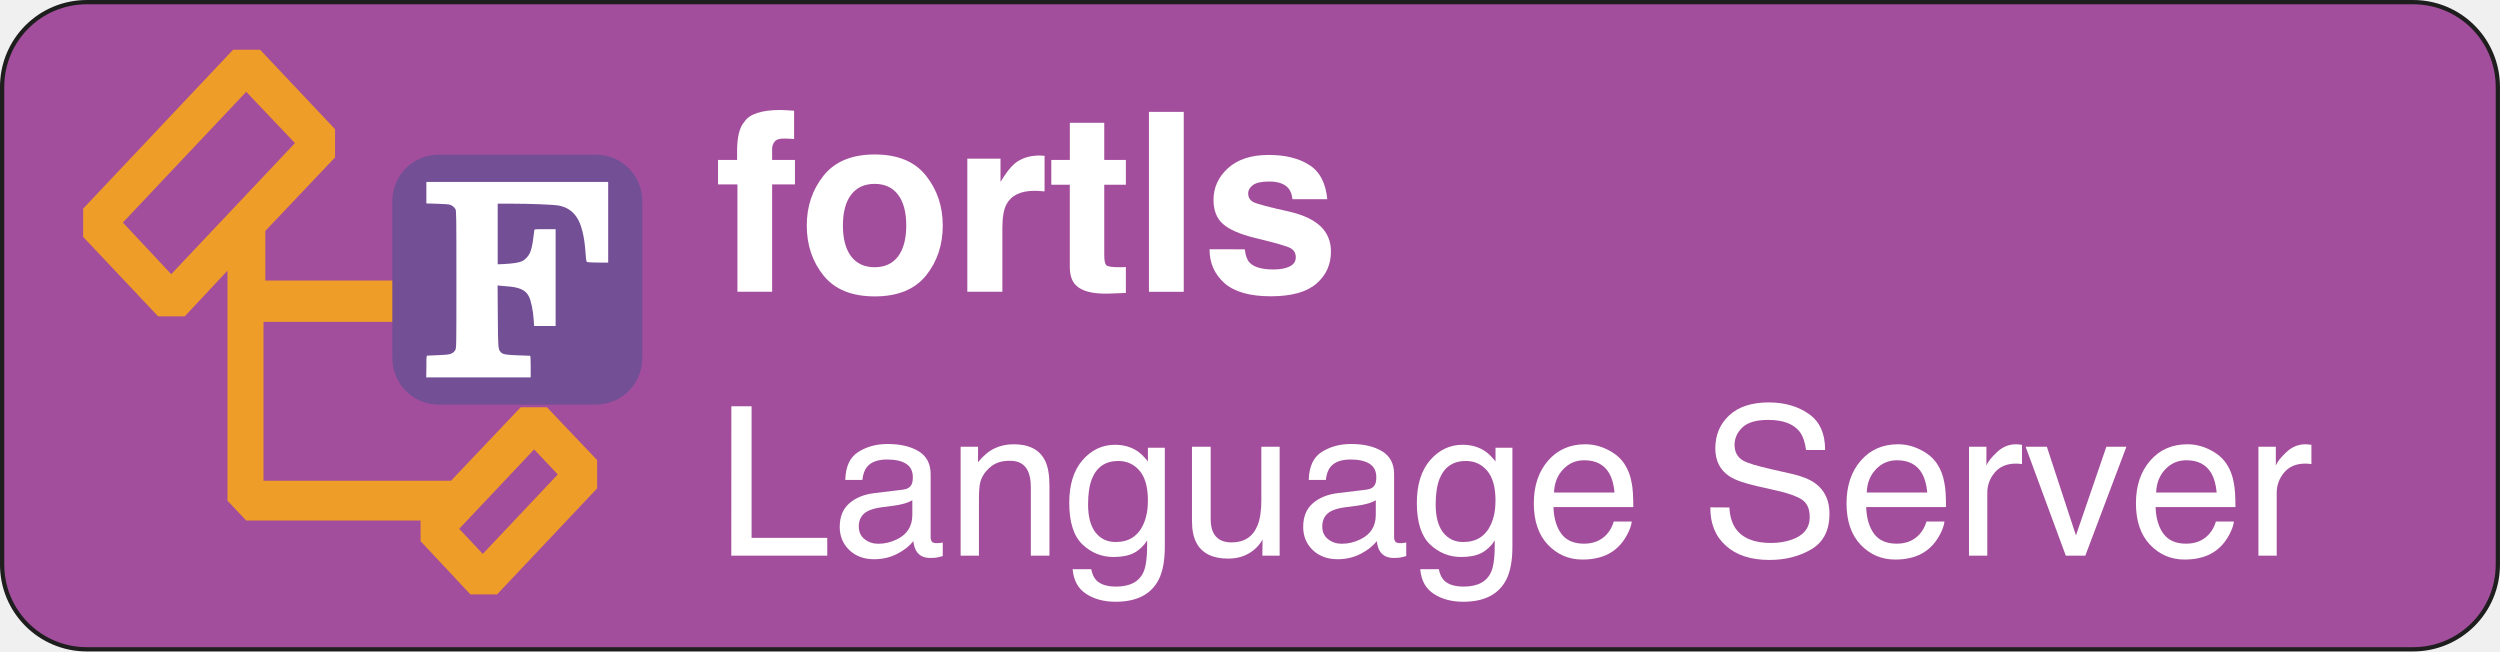
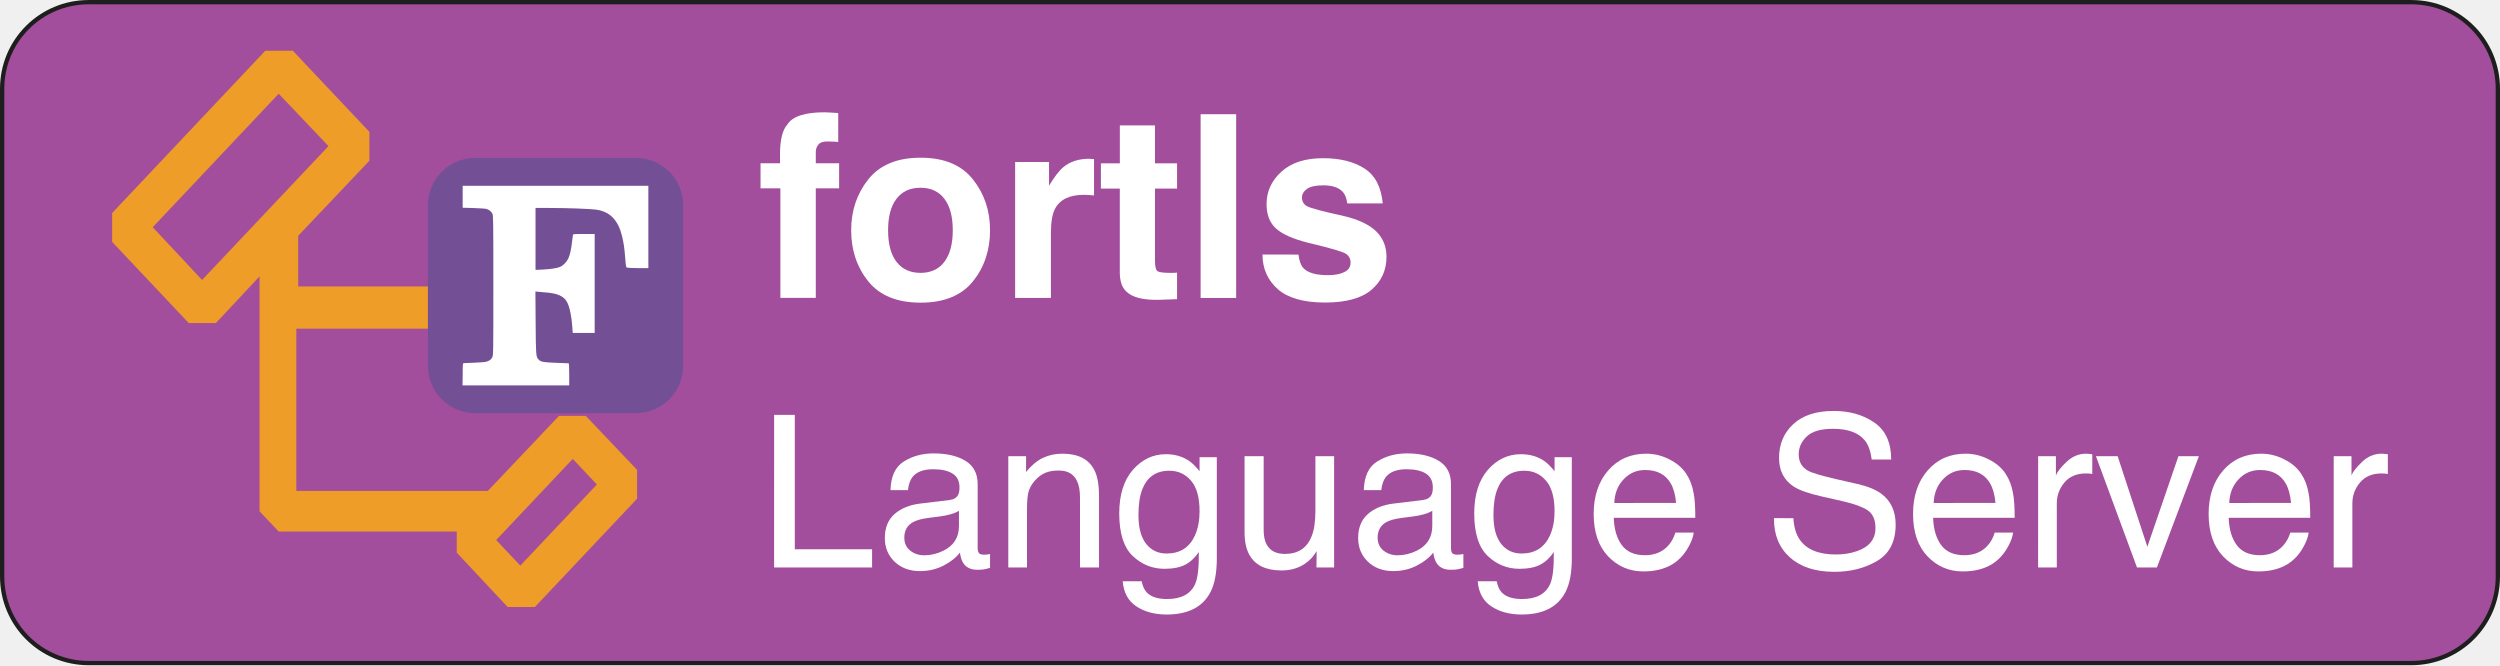
- <svg xmlns="http://www.w3.org/2000/svg" width="63.5mm" height="16.547mm" viewBox="0 0 63.5 16.547" version="1.1" id="svg69678">
+ <svg xmlns="http://www.w3.org/2000/svg" width="62.177mm" height="16.545mm" viewBox="0 0 62.177 16.545" version="1.1" id="svg69678">
  <defs id="defs69675" />
-   <g id="layer1" transform="translate(-63.24272,-208.8784)">
-     <g id="readme.fortls" transform="translate(31.54876,100.3729)">
+   <g id="layer1" transform="translate(-65.80444,-210.2932)">
+     <g id="readme.fortls" transform="translate(34.11047,101.7867)">
      <g id="g38132">
-         <path id="rect63265" style="fill:#a34e9c;stroke:#1e1e1e;stroke-width:0.217;paint-order:stroke fill markers" d="m 33.902,108.614 h 59.083 c 1.163,0 2.1,0.937 2.1,2.1 v 12.13 c 0,1.163 -0.937,2.1 -2.1,2.1 H 33.902 c -1.163,0 -2.1,-0.937 -2.1,-2.1 V 110.714 c 0,-1.163 0.937,-2.1 2.1,-2.1 z" />
-         <g id="g47001">
+         <path id="rect63265" style="fill:#a34e9c;stroke:#1e1e1e;stroke-width:0.214;paint-order:stroke fill markers" d="M 33.901,108.614 H 91.664 c 1.164,0 2.1,0.937 2.1,2.1 v 12.13 c 0,1.163 -0.937,2.1 -2.1,2.1 H 33.901 c -1.164,0 -2.1,-0.937 -2.1,-2.1 v -12.13 c 0,-1.163 0.937,-2.1 2.1,-2.1 z" />
+         <g id="g47001" transform="translate(0.6772776)">
          <g id="g46783" transform="matrix(0.9138075,0,0,0.9138075,0.2452801,5.297549)">
            <path fill="currentColor" d="m 47.501,123.944 h 0.74 l 2.782,-2.948 v -0.785 l -1.396,-1.468 h -0.729 l -1.897,1.998 h -5.211 v -1.38 l 1.938,-2.043 v -0.785 l -2.084,-2.208 h -0.75 l -4.168,4.417 v 0.785 l 2.084,2.209 h 0.74 l 1.188,-1.27 v 6.394 l 0.521,0.551 h 4.846 v 0.574 l 1.386,1.48 h 0.74 l 2.782,-2.948 v -0.785 l -1.396,-1.469 h -0.729 l -1.938,2.043 h -5.211 v -4.417 h 4.366 v 0.529 z m 1.761,-4.031 0.657,0.696 -2.084,2.209 -0.657,-0.696 z m 0,5.521 0.657,0.696 -2.084,2.208 -0.657,-0.696 z m -10.088,-4.87 -1.344,-1.436 3.429,-3.633 1.355,1.425 z" id="path2-75" style="fill:#ee9d28;fill-opacity:1;stroke-width:1.073" />
            <path id="rect881" style="fill:#734f96;stroke-width:0.033" d="m 46.612,117.241 h 4.364 c 0.716,0 1.292,0.576 1.292,1.292 v 4.364 c 0,0.716 -0.576,1.292 -1.292,1.292 H 46.612 c -0.716,0 -1.292,-0.576 -1.292,-1.292 v -4.364 c 0,-0.716 0.576,-1.292 1.292,-1.292 z" />
            <path id="path1412" d="m 46.267,123.129 c 0,-0.276 0.002,-0.301 0.026,-0.301 0.014,-2.8e-4 0.157,-0.006 0.317,-0.014 0.258,-0.012 0.299,-0.018 0.36,-0.048 0.048,-0.024 0.078,-0.053 0.1,-0.095 0.031,-0.06 0.031,-0.073 0.031,-1.963 0,-1.776 -0.002,-1.906 -0.026,-1.95 -0.033,-0.06 -0.09,-0.105 -0.16,-0.127 -0.03,-0.009 -0.188,-0.02 -0.352,-0.025 l -0.297,-0.008 v -0.299 -0.299 h 2.527 2.527 v 1.121 1.121 l -0.267,-10e-4 c -0.147,-8.1e-4 -0.284,-0.006 -0.305,-0.012 -0.037,-0.01 -0.038,-0.014 -0.056,-0.243 -0.023,-0.293 -0.041,-0.423 -0.089,-0.618 -0.102,-0.422 -0.317,-0.651 -0.669,-0.713 -0.147,-0.026 -0.791,-0.051 -1.32,-0.051 l -0.365,-2.9e-4 v 0.843 0.843 l 0.192,-0.009 c 0.219,-0.011 0.392,-0.037 0.475,-0.073 0.089,-0.038 0.182,-0.134 0.226,-0.231 0.046,-0.102 0.076,-0.236 0.1,-0.446 0.009,-0.083 0.02,-0.166 0.024,-0.184 0.007,-0.034 0.008,-0.034 0.3,-0.034 h 0.293 v 1.346 1.346 h -0.299 -0.299 l -0.01,-0.155 c -0.018,-0.281 -0.073,-0.548 -0.139,-0.675 -0.09,-0.174 -0.267,-0.252 -0.623,-0.275 -0.079,-0.005 -0.165,-0.013 -0.193,-0.017 l -0.05,-0.007 0.006,0.847 c 0.006,0.893 0.009,0.928 0.077,1.003 0.07,0.077 0.11,0.082 0.818,0.106 0.014,4.5e-4 0.019,0.071 0.019,0.301 v 0.301 h -1.452 -1.452 z" style="fill:#ffffff;stroke-width:0.033" />
          </g>
          <g aria-label="fortls Language Server" id="text35124" style="font-size:7.056px;line-height:0.95;font-family:Helvetica;-inkscape-font-specification:Helvetica;fill:#ffffff;stroke-width:0.265">
-             <path d="m 51.526,111.3 q 0.084,0 0.152,0.006 0.068,0.003 0.186,0.012 v 0.719 q -0.074,-0.009 -0.251,-0.012 -0.174,-0.006 -0.242,0.077 -0.065,0.081 -0.065,0.18 0,0.099 0,0.285 h 0.58 v 0.623 h -0.58 v 2.725 h -0.881 v -2.725 h -0.493 v -0.623 h 0.484 v -0.217 q 0,-0.543 0.183,-0.747 0.192,-0.304 0.927,-0.304 z" style="font-weight:bold;font-size:6.35px" id="path3919" />
-             <path d="m 53.91,115.293 q 0.388,0 0.595,-0.276 0.208,-0.276 0.208,-0.784 0,-0.508 -0.208,-0.781 -0.208,-0.276 -0.595,-0.276 -0.388,0 -0.598,0.276 -0.208,0.273 -0.208,0.781 0,0.508 0.208,0.784 0.211,0.276 0.598,0.276 z m 1.73,-1.06 q 0,0.744 -0.428,1.274 -0.428,0.527 -1.299,0.527 -0.871,0 -1.299,-0.527 -0.428,-0.53 -0.428,-1.274 0,-0.732 0.428,-1.268 0.428,-0.536 1.299,-0.536 0.871,0 1.299,0.536 0.428,0.536 0.428,1.268 z m -1.727,-1.786 z" style="font-weight:bold;font-size:6.35px" id="path3921" />
-             <path d="m 58.108,112.456 q 0.025,0 0.04,0.003 0.019,0 0.078,0.003 v 0.905 q -0.084,-0.009 -0.149,-0.012 -0.065,-0.003 -0.105,-0.003 -0.533,0 -0.716,0.347 -0.102,0.195 -0.102,0.602 v 1.615 h -0.89 v -3.38 h 0.843 v 0.589 q 0.205,-0.338 0.357,-0.462 0.248,-0.208 0.645,-0.208 z" style="font-weight:bold;font-size:6.35px" id="path3923" />
-             <path d="m 58.397,113.197 v -0.629 h 0.471 v -0.943 h 0.874 v 0.943 h 0.549 v 0.629 h -0.549 v 1.786 q 0,0.208 0.053,0.26 0.053,0.05 0.322,0.05 0.04,0 0.084,0 0.047,-0.003 0.09,-0.006 v 0.66 l -0.419,0.015 q -0.626,0.022 -0.856,-0.217 -0.149,-0.152 -0.149,-0.468 v -2.08 z" style="font-weight:bold;font-size:6.35px" id="path3925" />
-             <path d="m 61.761,115.917 h -0.884 v -4.57 h 0.884 z" style="font-weight:bold;font-size:6.35px" id="path3927" />
-             <path d="m 63.311,114.838 q 0.028,0.236 0.121,0.335 0.164,0.177 0.608,0.177 0.26,0 0.412,-0.077 0.155,-0.077 0.155,-0.233 0,-0.149 -0.124,-0.226 -0.124,-0.077 -0.921,-0.267 -0.574,-0.143 -0.809,-0.357 -0.236,-0.211 -0.236,-0.608 0,-0.468 0.366,-0.803 0.369,-0.338 1.036,-0.338 0.633,0 1.029,0.254 0.4,0.251 0.459,0.871 h -0.884 q -0.019,-0.171 -0.096,-0.27 -0.146,-0.18 -0.496,-0.18 -0.288,0 -0.412,0.09 -0.121,0.09 -0.121,0.211 0,0.152 0.13,0.22 0.13,0.071 0.921,0.245 0.527,0.124 0.791,0.375 0.26,0.254 0.26,0.636 0,0.502 -0.375,0.822 -0.372,0.316 -1.153,0.316 -0.797,0 -1.178,-0.335 -0.378,-0.338 -0.378,-0.859 z m 0.676,-2.391 z" style="font-weight:bold;font-size:6.35px" id="path3929" />
-             <path d="m 50.27,118.824 h 0.514 v 3.343 h 1.922 v 0.452 h -2.437 z" style="font-size:5.292px" id="path3931" />
-             <path d="m 53.508,121.883 q 0,0.202 0.147,0.318 0.147,0.116 0.349,0.116 0.245,0 0.475,-0.114 0.388,-0.189 0.388,-0.618 v -0.375 q -0.085,0.054 -0.22,0.09 -0.134,0.036 -0.264,0.052 l -0.282,0.036 q -0.253,0.034 -0.38,0.106 -0.214,0.121 -0.214,0.388 z m 1.127,-0.941 q 0.16,-0.021 0.214,-0.134 0.031,-0.062 0.031,-0.178 0,-0.238 -0.171,-0.344 -0.168,-0.109 -0.483,-0.109 -0.364,0 -0.517,0.196 -0.085,0.109 -0.111,0.323 H 53.164 q 0.013,-0.512 0.331,-0.711 0.32,-0.202 0.742,-0.202 0.488,0 0.793,0.186 0.302,0.186 0.302,0.579 v 1.594 q 0,0.072 0.028,0.116 0.031,0.044 0.127,0.044 0.031,0 0.07,-0.003 0.039,-0.005 0.083,-0.013 v 0.344 q -0.109,0.031 -0.165,0.039 -0.057,0.008 -0.155,0.008 -0.24,0 -0.349,-0.171 -0.057,-0.09 -0.08,-0.256 -0.142,0.186 -0.408,0.323 -0.266,0.137 -0.587,0.137 -0.385,0 -0.63,-0.233 -0.243,-0.235 -0.243,-0.587 0,-0.385 0.24,-0.597 0.24,-0.212 0.63,-0.261 z m -0.385,-1.158 z" style="font-size:5.292px" id="path3933" />
-             <path d="m 56.094,119.852 h 0.442 v 0.393 q 0.196,-0.243 0.416,-0.349 0.22,-0.106 0.488,-0.106 0.589,0 0.796,0.411 0.114,0.225 0.114,0.643 v 1.775 h -0.473 v -1.744 q 0,-0.253 -0.075,-0.408 -0.124,-0.258 -0.45,-0.258 -0.165,0 -0.271,0.034 -0.191,0.057 -0.336,0.227 -0.116,0.137 -0.152,0.284 -0.034,0.145 -0.034,0.416 v 1.45 h -0.465 z m 1.093,-0.067 z" style="font-size:5.292px" id="path3935" />
-             <path d="m 60.014,119.803 q 0.326,0 0.568,0.16 0.132,0.09 0.269,0.264 v -0.349 h 0.429 v 2.517 q 0,0.527 -0.155,0.832 -0.289,0.563 -1.093,0.563 -0.447,0 -0.752,-0.202 -0.305,-0.199 -0.341,-0.625 h 0.473 q 0.034,0.186 0.134,0.287 0.158,0.155 0.496,0.155 0.535,0 0.7,-0.377 0.098,-0.222 0.09,-0.793 -0.14,0.212 -0.336,0.315 -0.196,0.103 -0.519,0.103 -0.45,0 -0.788,-0.318 -0.336,-0.32 -0.336,-1.057 0,-0.695 0.338,-1.085 0.341,-0.39 0.822,-0.39 z m 0.837,1.421 q 0,-0.514 -0.212,-0.762 -0.212,-0.248 -0.54,-0.248 -0.491,0 -0.672,0.46 -0.096,0.245 -0.096,0.643 0,0.468 0.189,0.713 0.191,0.243 0.512,0.243 0.501,0 0.705,-0.452 0.114,-0.256 0.114,-0.597 z m -0.783,-1.439 z" style="font-size:5.292px" id="path3937" />
-             <path d="m 62.445,119.852 v 1.837 q 0,0.212 0.067,0.346 0.124,0.248 0.463,0.248 0.486,0 0.661,-0.434 0.096,-0.233 0.096,-0.638 v -1.359 h 0.465 v 2.767 h -0.439 l 0.005,-0.408 q -0.09,0.158 -0.225,0.266 -0.266,0.217 -0.646,0.217 -0.592,0 -0.806,-0.395 -0.116,-0.212 -0.116,-0.566 v -1.881 z m 0.638,-0.067 z" style="font-size:5.292px" id="path3939" />
-             <path d="m 65.28,121.883 q 0,0.202 0.147,0.318 0.147,0.116 0.349,0.116 0.245,0 0.475,-0.114 0.388,-0.189 0.388,-0.618 v -0.375 q -0.085,0.054 -0.22,0.09 -0.134,0.036 -0.264,0.052 l -0.282,0.036 q -0.253,0.034 -0.38,0.106 -0.214,0.121 -0.214,0.388 z m 1.127,-0.941 q 0.16,-0.021 0.214,-0.134 0.031,-0.062 0.031,-0.178 0,-0.238 -0.171,-0.344 -0.168,-0.109 -0.483,-0.109 -0.364,0 -0.517,0.196 -0.085,0.109 -0.111,0.323 h -0.434 q 0.013,-0.512 0.331,-0.711 0.32,-0.202 0.742,-0.202 0.488,0 0.793,0.186 0.302,0.186 0.302,0.579 v 1.594 q 0,0.072 0.028,0.116 0.031,0.044 0.127,0.044 0.031,0 0.07,-0.003 0.039,-0.005 0.083,-0.013 v 0.344 q -0.109,0.031 -0.165,0.039 -0.057,0.008 -0.155,0.008 -0.24,0 -0.349,-0.171 -0.057,-0.09 -0.08,-0.256 -0.142,0.186 -0.408,0.323 -0.266,0.137 -0.587,0.137 -0.385,0 -0.63,-0.233 -0.243,-0.235 -0.243,-0.587 0,-0.385 0.24,-0.597 0.24,-0.212 0.63,-0.261 z m -0.385,-1.158 z" style="font-size:5.292px" id="path3941" />
-             <path d="m 68.843,119.803 q 0.326,0 0.568,0.16 0.132,0.09 0.269,0.264 v -0.349 h 0.429 v 2.517 q 0,0.527 -0.155,0.832 -0.289,0.563 -1.093,0.563 -0.447,0 -0.752,-0.202 -0.305,-0.199 -0.341,-0.625 h 0.473 q 0.034,0.186 0.134,0.287 0.158,0.155 0.496,0.155 0.535,0 0.7,-0.377 0.098,-0.222 0.09,-0.793 -0.14,0.212 -0.336,0.315 -0.196,0.103 -0.519,0.103 -0.45,0 -0.788,-0.318 -0.336,-0.32 -0.336,-1.057 0,-0.695 0.338,-1.085 0.341,-0.39 0.822,-0.39 z m 0.837,1.421 q 0,-0.514 -0.212,-0.762 -0.212,-0.248 -0.54,-0.248 -0.491,0 -0.672,0.46 -0.096,0.245 -0.096,0.643 0,0.468 0.189,0.713 0.191,0.243 0.512,0.243 0.501,0 0.705,-0.452 0.114,-0.256 0.114,-0.597 z m -0.783,-1.439 z" style="font-size:5.292px" id="path3943" />
-             <path d="m 71.961,119.79 q 0.295,0 0.571,0.14 0.276,0.137 0.421,0.357 0.14,0.209 0.186,0.488 0.041,0.191 0.041,0.61 h -2.028 q 0.013,0.421 0.199,0.677 0.186,0.253 0.576,0.253 0.364,0 0.581,-0.24 0.124,-0.14 0.176,-0.323 h 0.457 q -0.018,0.152 -0.121,0.341 -0.101,0.186 -0.227,0.305 -0.212,0.207 -0.525,0.279 -0.168,0.041 -0.38,0.041 -0.517,0 -0.876,-0.375 -0.359,-0.377 -0.359,-1.054 0,-0.667 0.362,-1.083 0.362,-0.416 0.946,-0.416 z m 0.742,1.225 q -0.028,-0.302 -0.132,-0.483 -0.191,-0.336 -0.638,-0.336 -0.32,0 -0.537,0.233 -0.217,0.23 -0.23,0.587 z m -0.785,-1.23 z" style="font-size:5.292px" id="path3945" />
-             <path d="m 75.62,121.395 q 0.018,0.323 0.152,0.525 0.256,0.377 0.902,0.377 0.289,0 0.527,-0.083 0.46,-0.16 0.46,-0.574 0,-0.31 -0.194,-0.442 -0.196,-0.129 -0.615,-0.225 l -0.514,-0.116 q -0.504,-0.114 -0.713,-0.251 -0.362,-0.238 -0.362,-0.711 0,-0.512 0.354,-0.84 0.354,-0.328 1.003,-0.328 0.597,0 1.013,0.289 0.419,0.287 0.419,0.92 H 77.568 q -0.039,-0.305 -0.165,-0.468 -0.235,-0.297 -0.798,-0.297 -0.455,0 -0.654,0.191 -0.199,0.191 -0.199,0.444 0,0.279 0.233,0.408 0.152,0.083 0.69,0.207 l 0.532,0.121 q 0.385,0.088 0.594,0.24 0.362,0.266 0.362,0.773 0,0.63 -0.46,0.902 -0.457,0.271 -1.065,0.271 -0.708,0 -1.108,-0.362 -0.4,-0.359 -0.393,-0.974 z m 1.039,-2.674 z" style="font-size:5.292px" id="path3947" />
-             <path d="m 79.904,119.79 q 0.295,0 0.571,0.14 0.276,0.137 0.421,0.357 0.14,0.209 0.186,0.488 0.041,0.191 0.041,0.61 H 79.095 q 0.013,0.421 0.199,0.677 0.186,0.253 0.576,0.253 0.364,0 0.581,-0.24 0.124,-0.14 0.176,-0.323 h 0.457 q -0.018,0.152 -0.121,0.341 -0.101,0.186 -0.227,0.305 -0.212,0.207 -0.525,0.279 -0.168,0.041 -0.38,0.041 -0.517,0 -0.876,-0.375 -0.359,-0.377 -0.359,-1.054 0,-0.667 0.362,-1.083 0.362,-0.416 0.946,-0.416 z m 0.742,1.225 q -0.028,-0.302 -0.132,-0.483 -0.191,-0.336 -0.638,-0.336 -0.32,0 -0.537,0.233 -0.217,0.23 -0.23,0.587 z m -0.785,-1.23 z" style="font-size:5.292px" id="path3949" />
-             <path d="m 81.707,119.852 h 0.442 v 0.478 q 0.054,-0.14 0.266,-0.338 0.212,-0.202 0.488,-0.202 0.013,0 0.044,0.003 0.031,0.003 0.106,0.01 v 0.491 q -0.041,-0.008 -0.078,-0.01 -0.034,-0.003 -0.075,-0.003 -0.351,0 -0.54,0.227 -0.189,0.225 -0.189,0.519 v 1.592 h -0.465 z" style="font-size:5.292px" id="path3951" />
-             <path d="m 83.684,119.852 0.739,2.253 0.773,-2.253 h 0.509 l -1.044,2.767 h -0.496 l -1.021,-2.767 z" style="font-size:5.292px" id="path3953" />
-             <path d="m 87.255,119.79 q 0.295,0 0.571,0.14 0.276,0.137 0.421,0.357 0.14,0.209 0.186,0.488 0.041,0.191 0.041,0.61 h -2.028 q 0.013,0.421 0.199,0.677 0.186,0.253 0.576,0.253 0.364,0 0.581,-0.24 0.124,-0.14 0.176,-0.323 h 0.457 q -0.018,0.152 -0.121,0.341 -0.101,0.186 -0.227,0.305 -0.212,0.207 -0.525,0.279 -0.168,0.041 -0.38,0.041 -0.517,0 -0.876,-0.375 -0.359,-0.377 -0.359,-1.054 0,-0.667 0.362,-1.083 0.362,-0.416 0.946,-0.416 z m 0.742,1.225 q -0.028,-0.302 -0.132,-0.483 -0.191,-0.336 -0.638,-0.336 -0.32,0 -0.537,0.233 -0.217,0.23 -0.23,0.587 z m -0.785,-1.23 z" style="font-size:5.292px" id="path3955" />
-             <path d="m 89.058,119.852 h 0.442 v 0.478 q 0.054,-0.14 0.266,-0.338 0.212,-0.202 0.488,-0.202 0.013,0 0.044,0.003 0.031,0.003 0.106,0.01 v 0.491 q -0.041,-0.008 -0.078,-0.01 -0.034,-0.003 -0.075,-0.003 -0.351,0 -0.54,0.227 -0.189,0.225 -0.189,0.519 v 1.592 H 89.058 Z" style="font-size:5.292px" id="path3957" />
+             <path d="m 51.526,111.3 q 0.084,0 0.152,0.006 0.068,0.003 0.186,0.012 v 0.719 q -0.074,-0.009 -0.251,-0.012 -0.174,-0.006 -0.242,0.077 -0.065,0.081 -0.065,0.18 0,0.099 0,0.285 h 0.58 v 0.623 h -0.58 v 2.725 h -0.881 v -2.725 h -0.493 v -0.623 h 0.484 v -0.217 q 0,-0.543 0.183,-0.747 0.192,-0.304 0.927,-0.304 z" style="font-weight:bold;font-size:6.35px" id="path6214" />
+             <path d="m 53.91,115.293 q 0.388,0 0.595,-0.276 0.208,-0.276 0.208,-0.784 0,-0.508 -0.208,-0.781 -0.208,-0.276 -0.595,-0.276 -0.388,0 -0.598,0.276 -0.208,0.273 -0.208,0.781 0,0.508 0.208,0.784 0.211,0.276 0.598,0.276 z m 1.73,-1.06 q 0,0.744 -0.428,1.274 -0.428,0.527 -1.299,0.527 -0.871,0 -1.299,-0.527 -0.428,-0.53 -0.428,-1.274 0,-0.732 0.428,-1.268 0.428,-0.536 1.299,-0.536 0.871,0 1.299,0.536 0.428,0.536 0.428,1.268 z m -1.727,-1.786 z" style="font-weight:bold;font-size:6.35px" id="path6216" />
+             <path d="m 58.108,112.456 q 0.025,0 0.04,0.003 0.019,0 0.078,0.003 v 0.905 q -0.084,-0.009 -0.149,-0.012 -0.065,-0.003 -0.105,-0.003 -0.533,0 -0.716,0.347 -0.102,0.195 -0.102,0.602 v 1.615 h -0.89 v -3.38 h 0.843 v 0.589 q 0.205,-0.338 0.357,-0.462 0.248,-0.208 0.645,-0.208 z" style="font-weight:bold;font-size:6.35px" id="path6218" />
+             <path d="m 58.397,113.197 v -0.629 h 0.471 v -0.943 h 0.874 v 0.943 h 0.549 v 0.629 h -0.549 v 1.786 q 0,0.208 0.053,0.26 0.053,0.05 0.322,0.05 0.04,0 0.084,0 0.047,-0.003 0.09,-0.006 v 0.66 l -0.419,0.015 q -0.626,0.022 -0.856,-0.217 -0.149,-0.152 -0.149,-0.468 v -2.08 z" style="font-weight:bold;font-size:6.35px" id="path6220" />
+             <path d="m 61.761,115.917 h -0.884 v -4.57 h 0.884 z" style="font-weight:bold;font-size:6.35px" id="path6222" />
+             <path d="m 63.311,114.838 q 0.028,0.236 0.121,0.335 0.164,0.177 0.608,0.177 0.26,0 0.412,-0.077 0.155,-0.077 0.155,-0.233 0,-0.149 -0.124,-0.226 -0.124,-0.077 -0.921,-0.267 -0.574,-0.143 -0.809,-0.357 -0.236,-0.211 -0.236,-0.608 0,-0.468 0.366,-0.803 0.369,-0.338 1.036,-0.338 0.633,0 1.029,0.254 0.4,0.251 0.459,0.871 h -0.884 q -0.019,-0.171 -0.096,-0.27 -0.146,-0.18 -0.496,-0.18 -0.288,0 -0.412,0.09 -0.121,0.09 -0.121,0.211 0,0.152 0.13,0.22 0.13,0.071 0.921,0.245 0.527,0.124 0.791,0.375 0.26,0.254 0.26,0.636 0,0.502 -0.375,0.822 -0.372,0.316 -1.153,0.316 -0.797,0 -1.178,-0.335 -0.378,-0.338 -0.378,-0.859 z m 0.676,-2.391 z" style="font-weight:bold;font-size:6.35px" id="path6224" />
+             <path d="m 50.27,118.824 h 0.514 v 3.343 h 1.922 v 0.452 h -2.437 z" style="font-size:5.292px" id="path6226" />
+             <path d="m 53.508,121.883 q 0,0.202 0.147,0.318 0.147,0.116 0.349,0.116 0.245,0 0.475,-0.114 0.388,-0.189 0.388,-0.618 v -0.375 q -0.085,0.054 -0.22,0.09 -0.134,0.036 -0.264,0.052 l -0.282,0.036 q -0.253,0.034 -0.38,0.106 -0.214,0.121 -0.214,0.388 z m 1.127,-0.941 q 0.16,-0.021 0.214,-0.134 0.031,-0.062 0.031,-0.178 0,-0.238 -0.171,-0.344 -0.168,-0.109 -0.483,-0.109 -0.364,0 -0.517,0.196 -0.085,0.109 -0.111,0.323 H 53.164 q 0.013,-0.512 0.331,-0.711 0.32,-0.202 0.742,-0.202 0.488,0 0.793,0.186 0.302,0.186 0.302,0.579 v 1.594 q 0,0.072 0.028,0.116 0.031,0.044 0.127,0.044 0.031,0 0.07,-0.003 0.039,-0.005 0.083,-0.013 v 0.344 q -0.109,0.031 -0.165,0.039 -0.057,0.008 -0.155,0.008 -0.24,0 -0.349,-0.171 -0.057,-0.09 -0.08,-0.256 -0.142,0.186 -0.408,0.323 -0.266,0.137 -0.587,0.137 -0.385,0 -0.63,-0.233 -0.243,-0.235 -0.243,-0.587 0,-0.385 0.24,-0.597 0.24,-0.212 0.63,-0.261 z m -0.385,-1.158 z" style="font-size:5.292px" id="path6228" />
+             <path d="m 56.094,119.852 h 0.442 v 0.393 q 0.196,-0.243 0.416,-0.349 0.22,-0.106 0.488,-0.106 0.589,0 0.796,0.411 0.114,0.225 0.114,0.643 v 1.775 h -0.473 v -1.744 q 0,-0.253 -0.075,-0.408 -0.124,-0.258 -0.45,-0.258 -0.165,0 -0.271,0.034 -0.191,0.057 -0.336,0.227 -0.116,0.137 -0.152,0.284 -0.034,0.145 -0.034,0.416 v 1.45 h -0.465 z m 1.093,-0.067 z" style="font-size:5.292px" id="path6230" />
+             <path d="m 60.014,119.803 q 0.326,0 0.568,0.16 0.132,0.09 0.269,0.264 v -0.349 h 0.429 v 2.517 q 0,0.527 -0.155,0.832 -0.289,0.563 -1.093,0.563 -0.447,0 -0.752,-0.202 -0.305,-0.199 -0.341,-0.625 h 0.473 q 0.034,0.186 0.134,0.287 0.158,0.155 0.496,0.155 0.535,0 0.7,-0.377 0.098,-0.222 0.09,-0.793 -0.14,0.212 -0.336,0.315 -0.196,0.103 -0.519,0.103 -0.45,0 -0.788,-0.318 -0.336,-0.32 -0.336,-1.057 0,-0.695 0.338,-1.085 0.341,-0.39 0.822,-0.39 z m 0.837,1.421 q 0,-0.514 -0.212,-0.762 -0.212,-0.248 -0.54,-0.248 -0.491,0 -0.672,0.46 -0.096,0.245 -0.096,0.643 0,0.468 0.189,0.713 0.191,0.243 0.512,0.243 0.501,0 0.705,-0.452 0.114,-0.256 0.114,-0.597 z m -0.783,-1.439 z" style="font-size:5.292px" id="path6232" />
+             <path d="m 62.445,119.852 v 1.837 q 0,0.212 0.067,0.346 0.124,0.248 0.463,0.248 0.486,0 0.661,-0.434 0.096,-0.233 0.096,-0.638 v -1.359 h 0.465 v 2.767 h -0.439 l 0.005,-0.408 q -0.09,0.158 -0.225,0.266 -0.266,0.217 -0.646,0.217 -0.592,0 -0.806,-0.395 -0.116,-0.212 -0.116,-0.566 v -1.881 z m 0.638,-0.067 z" style="font-size:5.292px" id="path6234" />
+             <path d="m 65.28,121.883 q 0,0.202 0.147,0.318 0.147,0.116 0.349,0.116 0.245,0 0.475,-0.114 0.388,-0.189 0.388,-0.618 v -0.375 q -0.085,0.054 -0.22,0.09 -0.134,0.036 -0.264,0.052 l -0.282,0.036 q -0.253,0.034 -0.38,0.106 -0.214,0.121 -0.214,0.388 z m 1.127,-0.941 q 0.16,-0.021 0.214,-0.134 0.031,-0.062 0.031,-0.178 0,-0.238 -0.171,-0.344 -0.168,-0.109 -0.483,-0.109 -0.364,0 -0.517,0.196 -0.085,0.109 -0.111,0.323 h -0.434 q 0.013,-0.512 0.331,-0.711 0.32,-0.202 0.742,-0.202 0.488,0 0.793,0.186 0.302,0.186 0.302,0.579 v 1.594 q 0,0.072 0.028,0.116 0.031,0.044 0.127,0.044 0.031,0 0.07,-0.003 0.039,-0.005 0.083,-0.013 v 0.344 q -0.109,0.031 -0.165,0.039 -0.057,0.008 -0.155,0.008 -0.24,0 -0.349,-0.171 -0.057,-0.09 -0.08,-0.256 -0.142,0.186 -0.408,0.323 -0.266,0.137 -0.587,0.137 -0.385,0 -0.63,-0.233 -0.243,-0.235 -0.243,-0.587 0,-0.385 0.24,-0.597 0.24,-0.212 0.63,-0.261 z m -0.385,-1.158 z" style="font-size:5.292px" id="path6236" />
+             <path d="m 68.843,119.803 q 0.326,0 0.568,0.16 0.132,0.09 0.269,0.264 v -0.349 h 0.429 v 2.517 q 0,0.527 -0.155,0.832 -0.289,0.563 -1.093,0.563 -0.447,0 -0.752,-0.202 -0.305,-0.199 -0.341,-0.625 h 0.473 q 0.034,0.186 0.134,0.287 0.158,0.155 0.496,0.155 0.535,0 0.7,-0.377 0.098,-0.222 0.09,-0.793 -0.14,0.212 -0.336,0.315 -0.196,0.103 -0.519,0.103 -0.45,0 -0.788,-0.318 -0.336,-0.32 -0.336,-1.057 0,-0.695 0.338,-1.085 0.341,-0.39 0.822,-0.39 z m 0.837,1.421 q 0,-0.514 -0.212,-0.762 -0.212,-0.248 -0.54,-0.248 -0.491,0 -0.672,0.46 -0.096,0.245 -0.096,0.643 0,0.468 0.189,0.713 0.191,0.243 0.512,0.243 0.501,0 0.705,-0.452 0.114,-0.256 0.114,-0.597 z m -0.783,-1.439 z" style="font-size:5.292px" id="path6238" />
+             <path d="m 71.961,119.79 q 0.295,0 0.571,0.14 0.276,0.137 0.421,0.357 0.14,0.209 0.186,0.488 0.041,0.191 0.041,0.61 h -2.028 q 0.013,0.421 0.199,0.677 0.186,0.253 0.576,0.253 0.364,0 0.581,-0.24 0.124,-0.14 0.176,-0.323 h 0.457 q -0.018,0.152 -0.121,0.341 -0.101,0.186 -0.227,0.305 -0.212,0.207 -0.525,0.279 -0.168,0.041 -0.38,0.041 -0.517,0 -0.876,-0.375 -0.359,-0.377 -0.359,-1.054 0,-0.667 0.362,-1.083 0.362,-0.416 0.946,-0.416 z m 0.742,1.225 q -0.028,-0.302 -0.132,-0.483 -0.191,-0.336 -0.638,-0.336 -0.32,0 -0.537,0.233 -0.217,0.23 -0.23,0.587 z m -0.785,-1.23 z" style="font-size:5.292px" id="path6240" />
+             <path d="m 75.62,121.395 q 0.018,0.323 0.152,0.525 0.256,0.377 0.902,0.377 0.289,0 0.527,-0.083 0.46,-0.16 0.46,-0.574 0,-0.31 -0.194,-0.442 -0.196,-0.129 -0.615,-0.225 l -0.514,-0.116 q -0.504,-0.114 -0.713,-0.251 -0.362,-0.238 -0.362,-0.711 0,-0.512 0.354,-0.84 0.354,-0.328 1.003,-0.328 0.597,0 1.013,0.289 0.419,0.287 0.419,0.92 H 77.568 q -0.039,-0.305 -0.165,-0.468 -0.235,-0.297 -0.798,-0.297 -0.455,0 -0.654,0.191 -0.199,0.191 -0.199,0.444 0,0.279 0.233,0.408 0.152,0.083 0.69,0.207 l 0.532,0.121 q 0.385,0.088 0.594,0.24 0.362,0.266 0.362,0.773 0,0.63 -0.46,0.902 -0.457,0.271 -1.065,0.271 -0.708,0 -1.108,-0.362 -0.4,-0.359 -0.393,-0.974 z m 1.039,-2.674 z" style="font-size:5.292px" id="path6242" />
+             <path d="m 79.904,119.79 q 0.295,0 0.571,0.14 0.276,0.137 0.421,0.357 0.14,0.209 0.186,0.488 0.041,0.191 0.041,0.61 h -2.028 q 0.013,0.421 0.199,0.677 0.186,0.253 0.576,0.253 0.364,0 0.581,-0.24 0.124,-0.14 0.176,-0.323 h 0.457 q -0.018,0.152 -0.121,0.341 -0.101,0.186 -0.227,0.305 -0.212,0.207 -0.525,0.279 -0.168,0.041 -0.38,0.041 -0.517,0 -0.876,-0.375 -0.359,-0.377 -0.359,-1.054 0,-0.667 0.362,-1.083 0.362,-0.416 0.946,-0.416 z m 0.742,1.225 q -0.028,-0.302 -0.132,-0.483 -0.191,-0.336 -0.638,-0.336 -0.32,0 -0.537,0.233 -0.217,0.23 -0.23,0.587 z m -0.785,-1.23 z" style="font-size:5.292px" id="path6244" />
+             <path d="m 81.707,119.852 h 0.442 v 0.478 q 0.054,-0.14 0.266,-0.338 0.212,-0.202 0.488,-0.202 0.013,0 0.044,0.003 0.031,0.003 0.106,0.01 v 0.491 q -0.041,-0.008 -0.078,-0.01 -0.034,-0.003 -0.075,-0.003 -0.351,0 -0.54,0.227 -0.189,0.225 -0.189,0.519 v 1.592 h -0.465 z" style="font-size:5.292px" id="path6246" />
+             <path d="m 83.684,119.852 0.739,2.253 0.773,-2.253 h 0.509 l -1.044,2.767 h -0.496 l -1.021,-2.767 z" style="font-size:5.292px" id="path6248" />
+             <path d="m 87.255,119.79 q 0.295,0 0.571,0.14 0.276,0.137 0.421,0.357 0.14,0.209 0.186,0.488 0.041,0.191 0.041,0.61 h -2.028 q 0.013,0.421 0.199,0.677 0.186,0.253 0.576,0.253 0.364,0 0.581,-0.24 0.124,-0.14 0.176,-0.323 h 0.457 q -0.018,0.152 -0.121,0.341 -0.101,0.186 -0.227,0.305 -0.212,0.207 -0.525,0.279 -0.168,0.041 -0.38,0.041 -0.517,0 -0.876,-0.375 -0.359,-0.377 -0.359,-1.054 0,-0.667 0.362,-1.083 0.362,-0.416 0.946,-0.416 z m 0.742,1.225 q -0.028,-0.302 -0.132,-0.483 -0.191,-0.336 -0.638,-0.336 -0.32,0 -0.537,0.233 -0.217,0.23 -0.23,0.587 z m -0.785,-1.23 z" style="font-size:5.292px" id="path6250" />
+             <path d="m 89.058,119.852 h 0.442 v 0.478 q 0.054,-0.14 0.266,-0.338 0.212,-0.202 0.488,-0.202 0.013,0 0.044,0.003 0.031,0.003 0.106,0.01 v 0.491 q -0.041,-0.008 -0.078,-0.01 -0.034,-0.003 -0.075,-0.003 -0.351,0 -0.54,0.227 -0.189,0.225 -0.189,0.519 v 1.592 H 89.058 Z" style="font-size:5.292px" id="path6252" />
          </g>
        </g>
      </g>
    </g>
  </g>
</svg>
